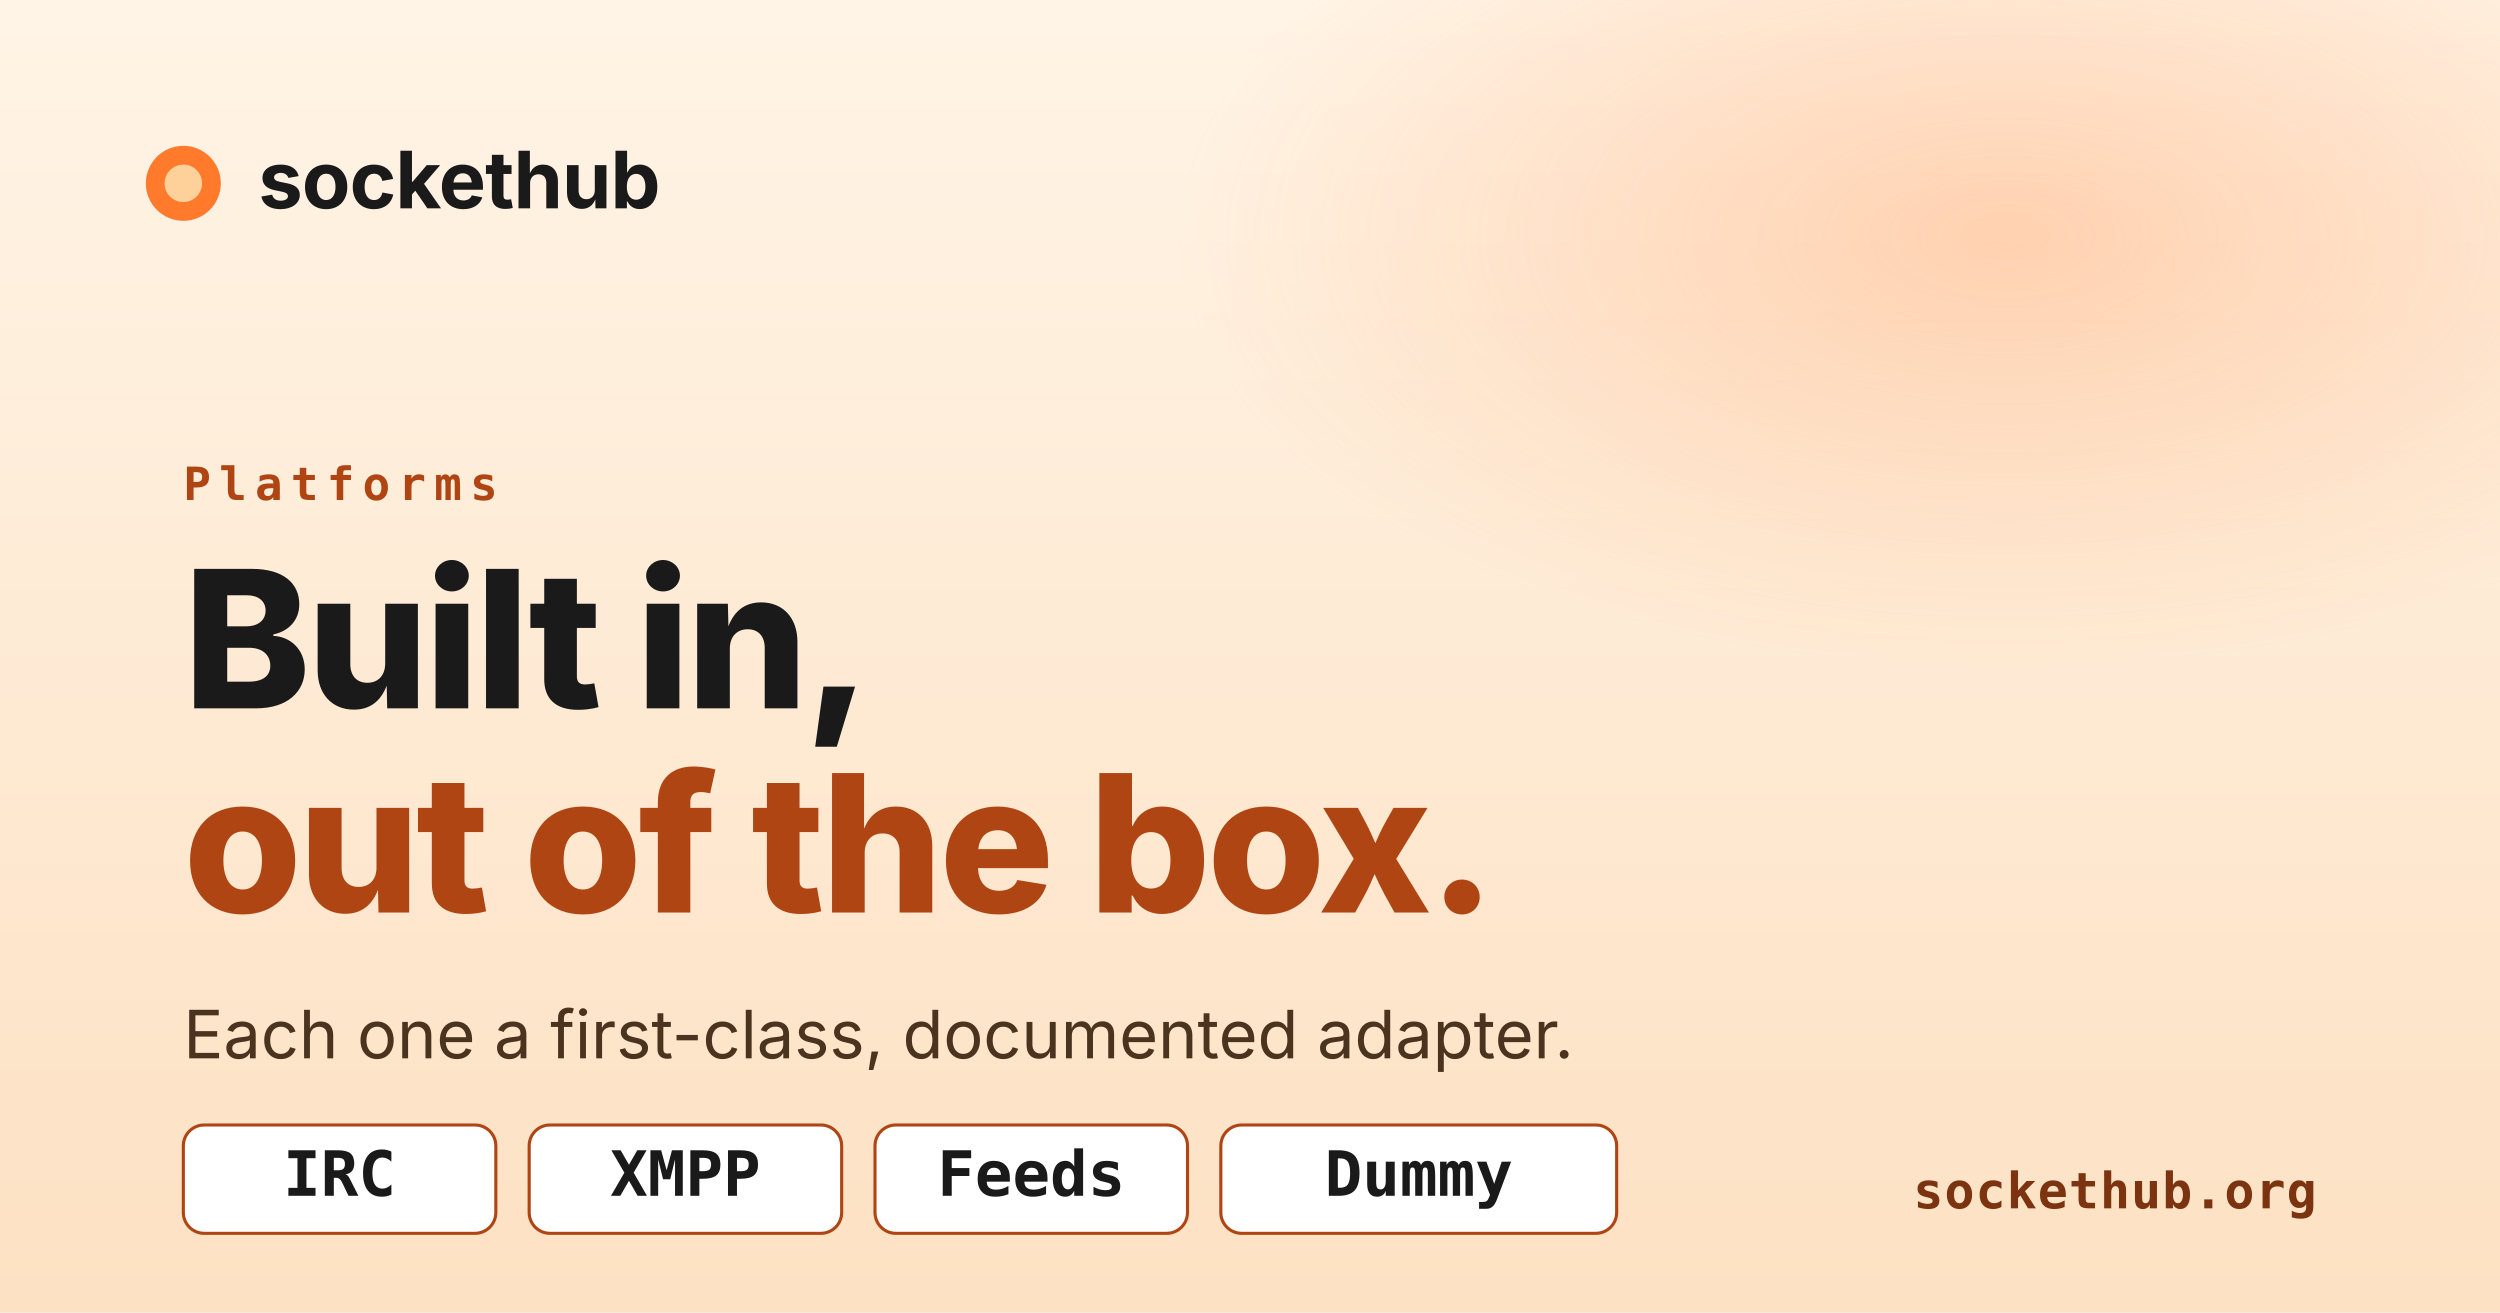
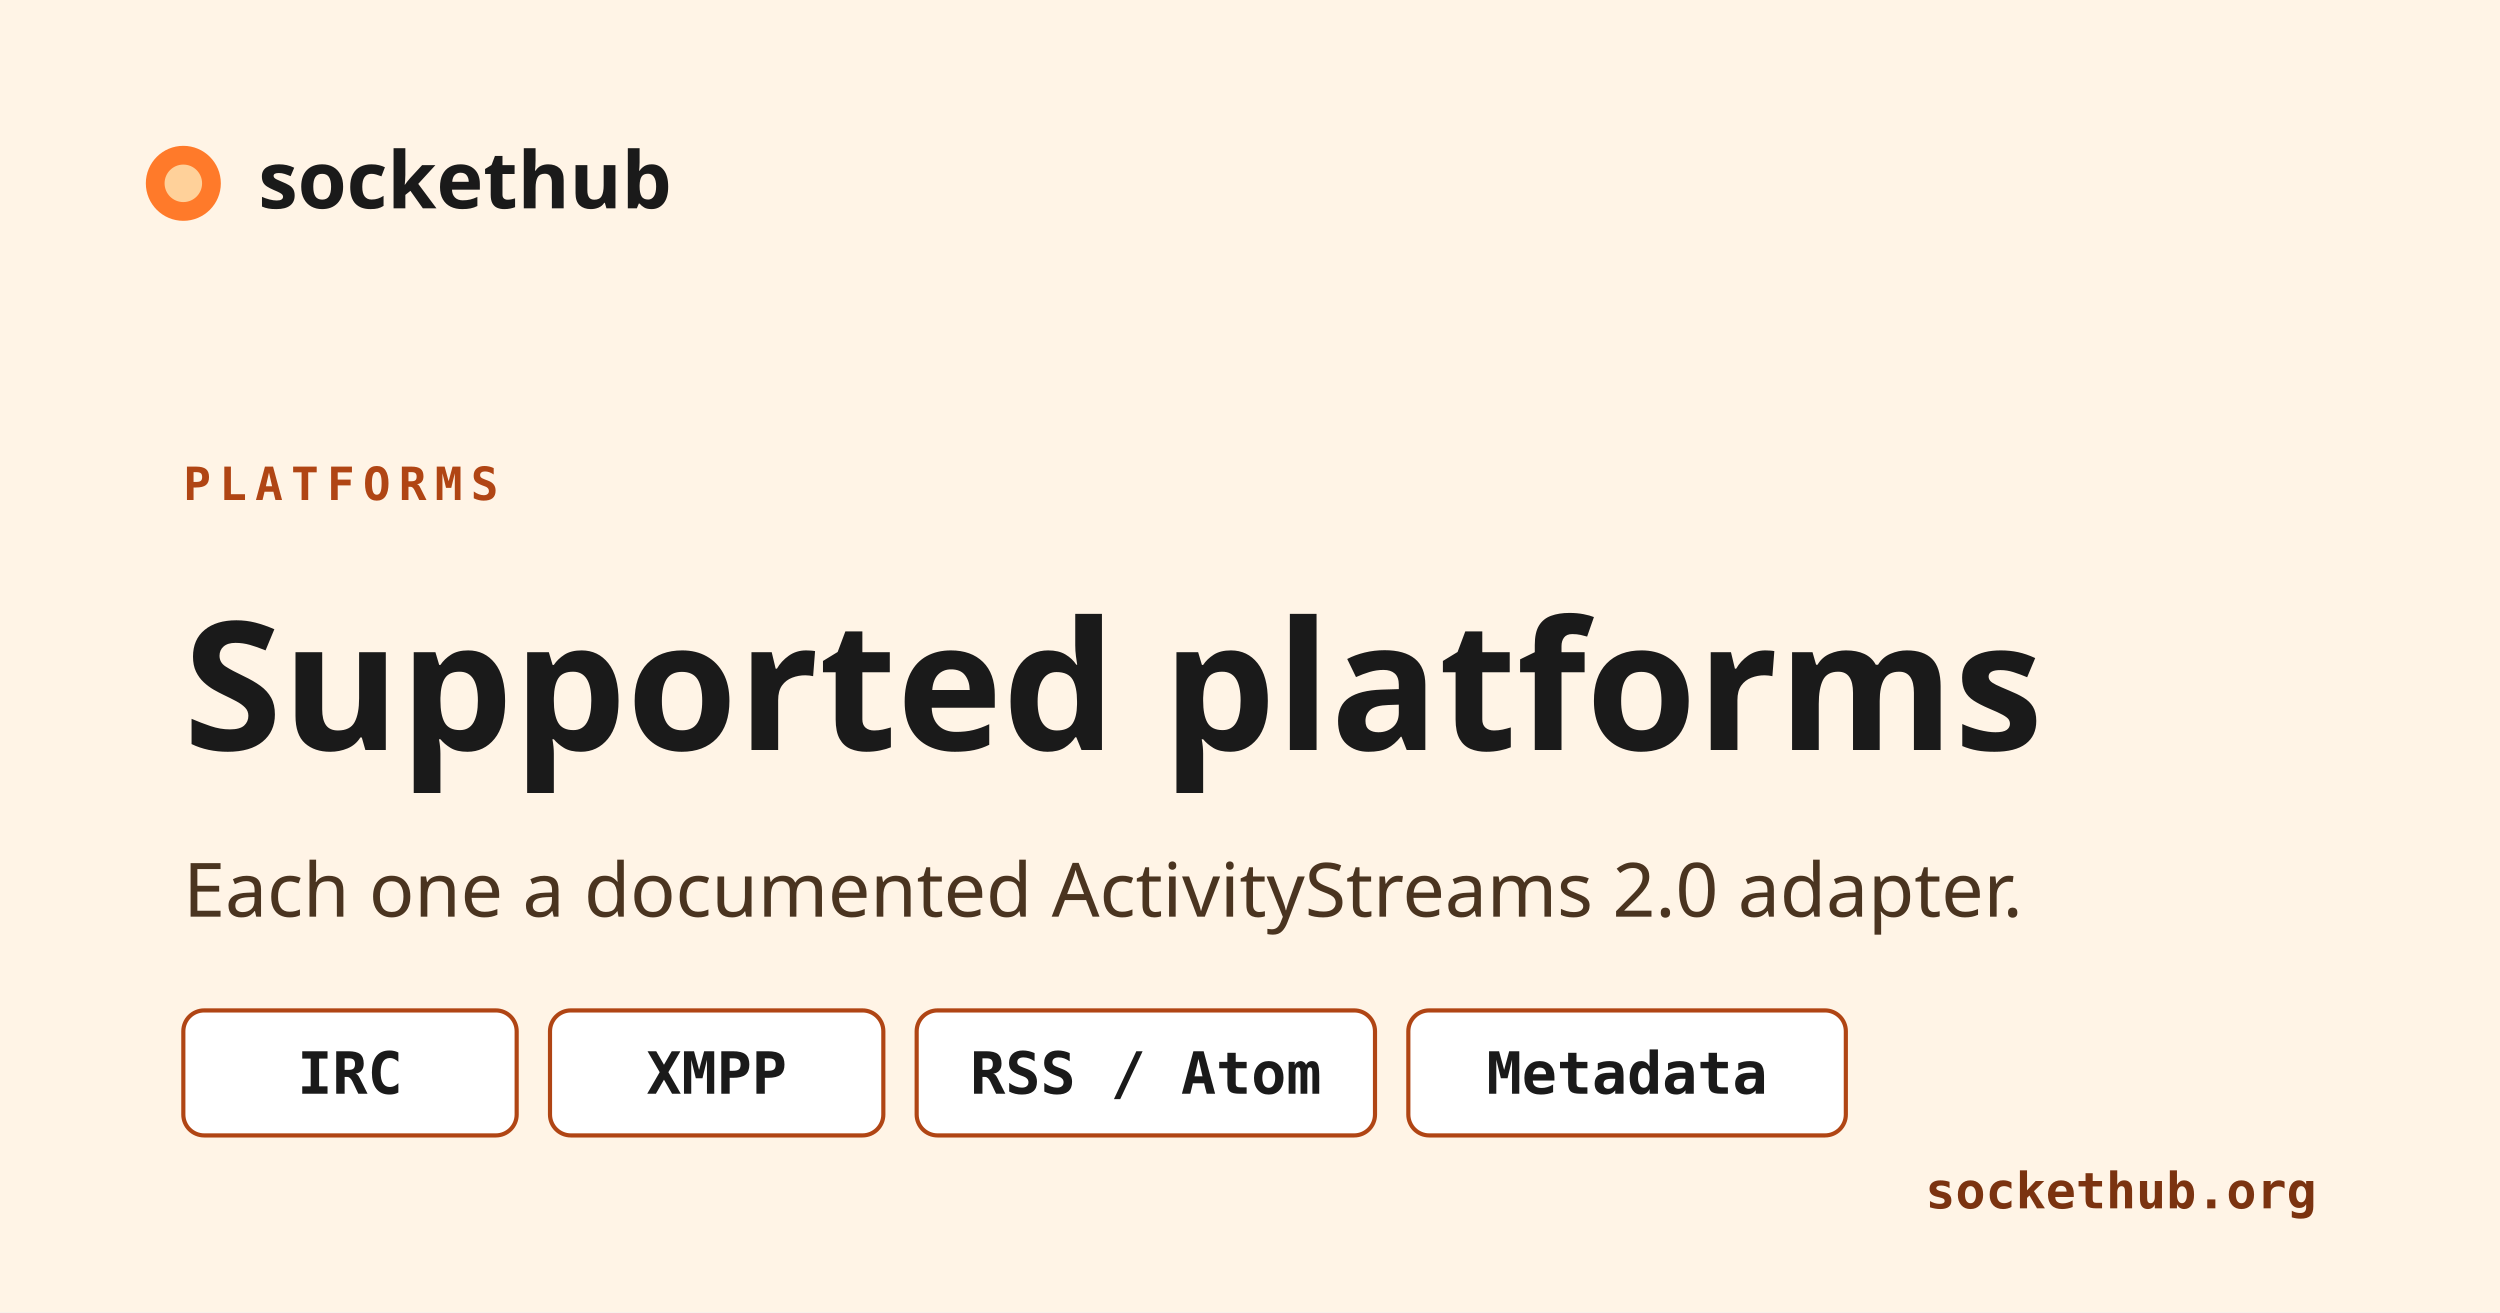
<svg xmlns="http://www.w3.org/2000/svg" width="1200" height="630" viewBox="0 0 1200 630" role="img" aria-label="Sockethub — platforms">
-   <defs>
-     <linearGradient id="bg" x1="0" y1="0" x2="0" y2="1">
-       <stop offset="0" stop-color="#fff4e6" />
-       <stop offset="1" stop-color="#fde1c3" />
-     </linearGradient>
-     <radialGradient id="glow" cx="80%" cy="18%" r="55%">
-       <stop offset="0" stop-color="#ff9758" stop-opacity="0.35" />
-       <stop offset="0.6" stop-color="#ff9758" stop-opacity="0" />
-     </radialGradient>
-     <style>
-       .mark    { font: 700 38px system-ui, -apple-system, sans-serif; fill: #1a1a1a; letter-spacing: -0.01em; }
-       .title   { font: 800 92px system-ui, -apple-system, sans-serif; fill: #1a1a1a; letter-spacing: -0.02em; }
-       .accent  { fill: #b04514; }
-       .sub     { font: 400 32px system-ui, -apple-system, sans-serif; fill: #4a3420; }
-       .url     { font: 600 24px "SFMono-Regular", Menlo, Consolas, monospace; fill: #7b3310; letter-spacing: 0.02em; }
-       .eyebrow { font: 700 22px "SFMono-Regular", Menlo, Consolas, monospace; fill: #b04514; letter-spacing: 0.18em; text-transform: uppercase; }
-       .proto   { font: 700 30px "SFMono-Regular", Menlo, Consolas, monospace; fill: #1a1a1a; }
-     </style>
-   </defs>
-   <rect width="1200" height="630" fill="url(#bg)" />
-   <rect width="1200" height="630" fill="url(#glow)" />
+   <rect width="1200" height="630" fill="#fff4e6" />
  <circle cx="88" cy="88" r="18" fill="#ff7a2a" />
  <circle cx="88" cy="88" r="9" fill="#ffd19a" />
-   <text x="124" y="100" class="mark">sockethub</text>
-   <text x="88" y="240" class="eyebrow">Platforms</text>
-   <text x="88" y="340" class="title">Built in,</text>
-   <text x="88" y="438" class="title">
-     <tspan class="accent">out of the box.</tspan>
-   </text>
-   <text x="88" y="508" class="sub">Each one a first-class, documented adapter.</text>
-   <g transform="translate(88 540)">
-     <rect x="0" y="0" width="150" height="52" rx="10" fill="#ffffff" stroke="#b04514" stroke-width="1.5" />
-     <text x="75" y="34" class="proto" text-anchor="middle">IRC</text>
-     <rect x="166" y="0" width="150" height="52" rx="10" fill="#ffffff" stroke="#b04514" stroke-width="1.5" />
-     <text x="241" y="34" class="proto" text-anchor="middle">XMPP</text>
-     <rect x="332" y="0" width="150" height="52" rx="10" fill="#ffffff" stroke="#b04514" stroke-width="1.5" />
-     <text x="407" y="34" class="proto" text-anchor="middle">Feeds</text>
-     <rect x="498" y="0" width="190" height="52" rx="10" fill="#ffffff" stroke="#b04514" stroke-width="1.5" />
-     <text x="593" y="34" class="proto" text-anchor="middle">Dummy</text>
+   <text x="124" y="100" font-family="sans-serif" font-weight="700" font-size="38" fill="#1a1a1a">sockethub</text>
+   <text x="88" y="240" font-family="monospace" font-weight="700" font-size="22" fill="#b04514" letter-spacing="4">PLATFORMS</text>
+   <text x="88" y="360" font-family="sans-serif" font-weight="800" font-size="86" fill="#1a1a1a">Supported platforms</text>
+   <text x="88" y="440" font-family="sans-serif" font-weight="400" font-size="36" fill="#4a3420">Each one a documented ActivityStreams 2.0 adapter.</text>
+   <g transform="translate(88 485)">
+     <rect x="0" y="0" width="160" height="60" rx="10" fill="#ffffff" stroke="#b04514" stroke-width="2" />
+     <text x="80" y="40" font-family="monospace" font-weight="700" font-size="28" fill="#1a1a1a" text-anchor="middle">IRC</text>
+     <rect x="176" y="0" width="160" height="60" rx="10" fill="#ffffff" stroke="#b04514" stroke-width="2" />
+     <text x="256" y="40" font-family="monospace" font-weight="700" font-size="28" fill="#1a1a1a" text-anchor="middle">XMPP</text>
+     <rect x="352" y="0" width="220" height="60" rx="10" fill="#ffffff" stroke="#b04514" stroke-width="2" />
+     <text x="462" y="40" font-family="monospace" font-weight="700" font-size="28" fill="#1a1a1a" text-anchor="middle">RSS / Atom</text>
+     <rect x="588" y="0" width="210" height="60" rx="10" fill="#ffffff" stroke="#b04514" stroke-width="2" />
+     <text x="693" y="40" font-family="monospace" font-weight="700" font-size="28" fill="#1a1a1a" text-anchor="middle">Metadata</text>
  </g>
-   <text x="1112" y="580" class="url" text-anchor="end">sockethub.org</text>
+   <text x="1112" y="580" font-family="monospace" font-weight="600" font-size="24" fill="#7b3310" text-anchor="end">sockethub.org</text>
</svg>
